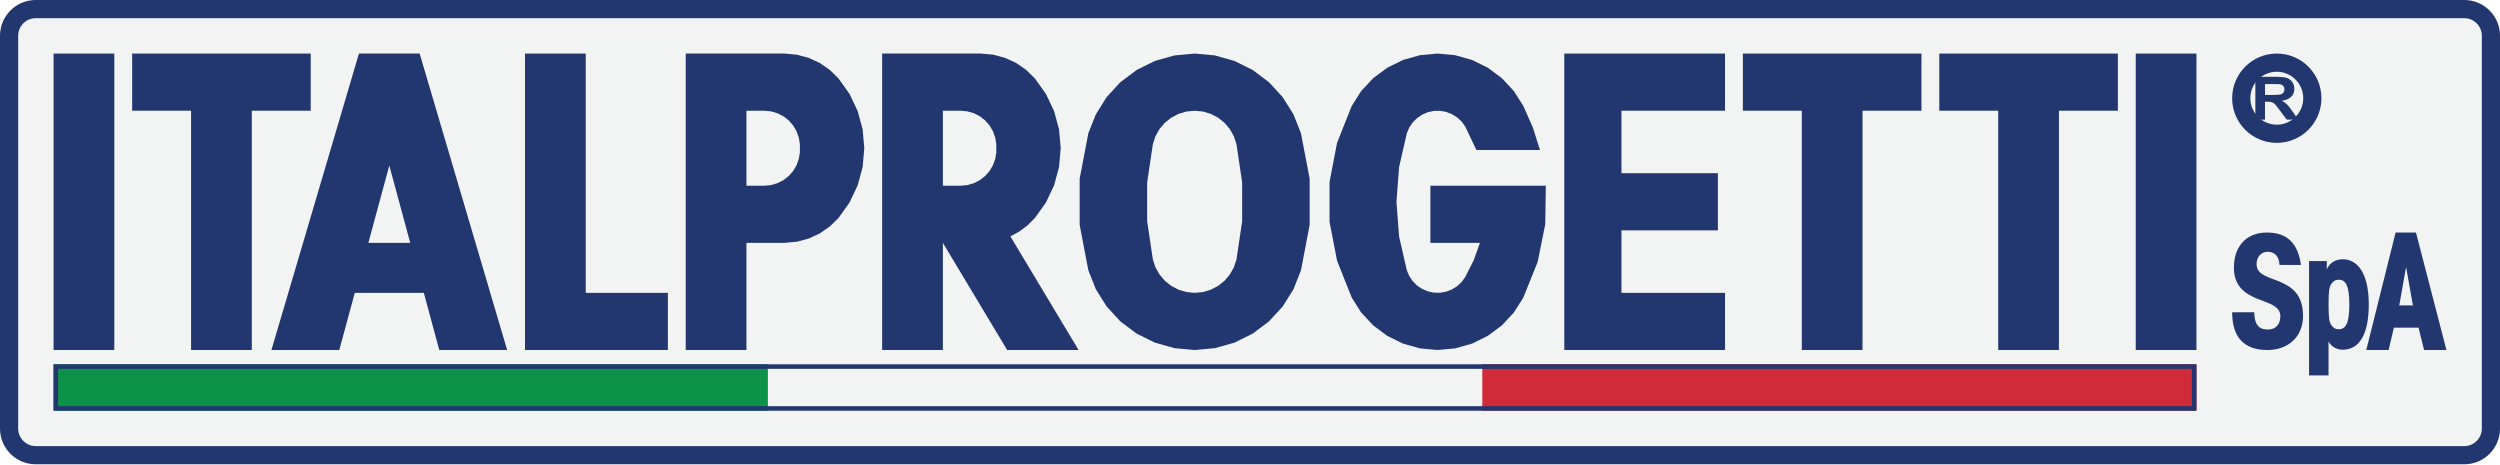
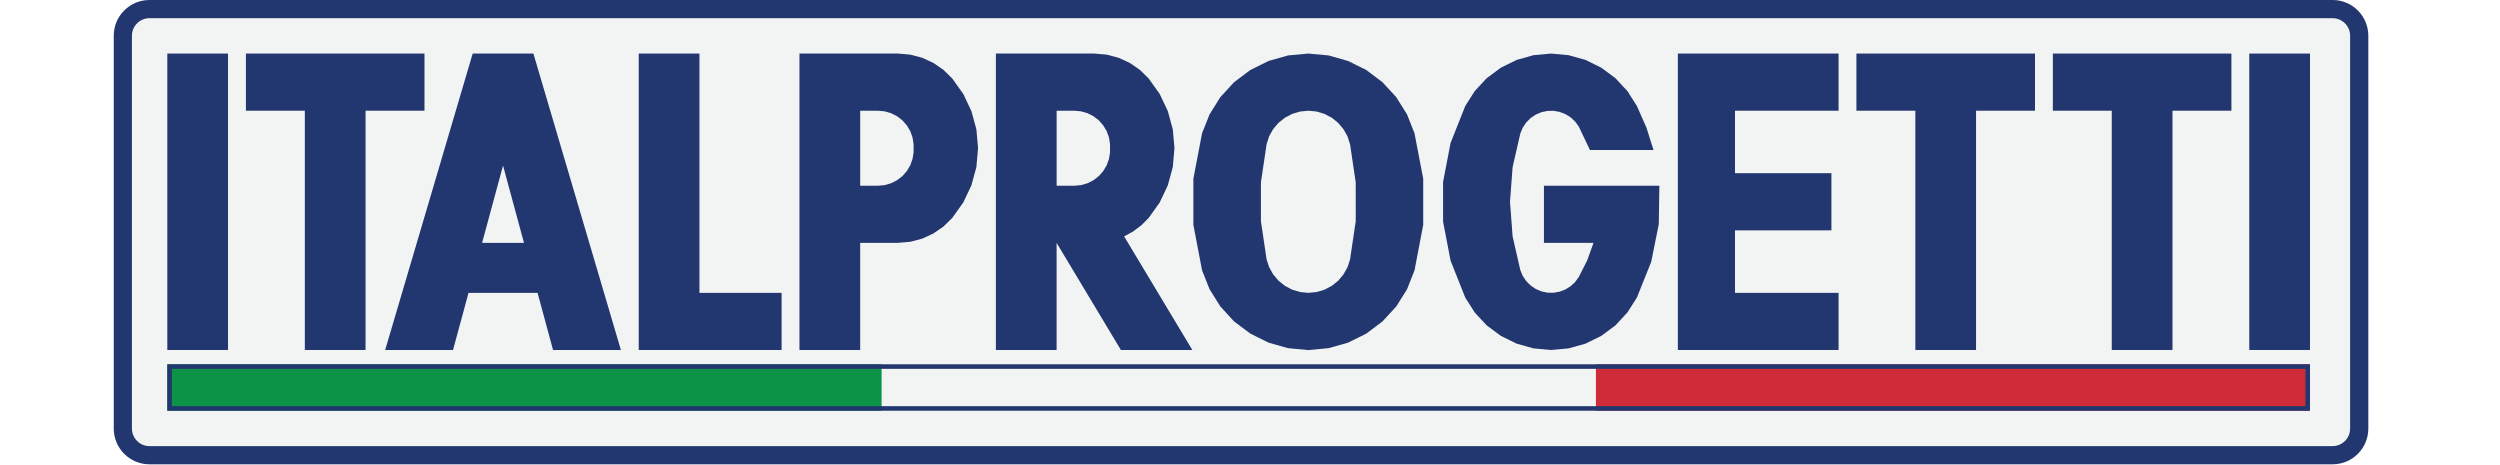
- <svg xmlns="http://www.w3.org/2000/svg" version="1.0" id="Livello_2" x="0px" y="0px" width="155.889px" height="28.951px" viewBox="0 0 155.889 28.951" enable-background="new 0 0 155.889 28.951" xml:space="preserve">
+ <svg xmlns="http://www.w3.org/2000/svg" version="1.1" id="Livello_2" x="0px" y="0px" width="155.889px" height="28.951px" viewBox="0 0 155.889 28.951" enable-background="new 0 0 155.889 28.951" xml:space="preserve">
  <g id="logo">
    <g>
-       <path fill="#F2F3F3" d="M2.228,28.384c-0.916,0-1.661-0.745-1.661-1.66V2.228c0-0.916,0.745-1.661,1.661-1.661h151.435    c0.915,0,1.66,0.745,1.66,1.661v24.496c0,0.916-0.745,1.66-1.66,1.66H2.228z" />
-       <path fill="#22366F" d="M153.663,1.134c0.603,0,1.093,0.491,1.093,1.094v24.496c0,0.603-0.49,1.093-1.093,1.093H2.228    c-0.603,0-1.094-0.491-1.094-1.093V2.228c0-0.603,0.491-1.094,1.094-1.094H153.663 M153.663,0H2.228C0.998,0,0,0.997,0,2.228    v24.496c0,1.23,0.998,2.227,2.228,2.227h151.435c1.229,0,2.227-0.997,2.227-2.227V2.228C155.889,0.997,154.891,0,153.663,0    L153.663,0z" />
+       <path fill="#F2F3F3" d="M9.32,28.384c-0.916,0-1.661-0.744-1.661-1.66V2.228c0-0.916,0.745-1.661,1.661-1.661h136.13    c0.915,0,1.659,0.745,1.659,1.661v24.496c0,0.916-0.744,1.66-1.659,1.66H9.32z" />
+       <path fill="#22366F" d="M145.45,1.134c0.603,0,1.093,0.491,1.093,1.094v24.496c0,0.604-0.49,1.094-1.093,1.094H9.32    c-0.603,0-1.094-0.491-1.094-1.094V2.228c0-0.603,0.491-1.094,1.094-1.094H145.45 M145.45,0H9.32C8.091,0,7.093,0.997,7.093,2.228    v24.496c0,1.23,0.998,2.228,2.228,2.228h136.13c1.229,0,2.227-0.997,2.227-2.228V2.228C147.676,0.997,146.678,0,145.45,0L145.45,0    z" />
    </g>
    <g>
      <g>
        <g>
-           <path fill="#22366F" d="M141.97,4.474c0.91,0,1.65,0.74,1.65,1.65s-0.74,1.65-1.65,1.65c-0.91,0-1.649-0.74-1.649-1.65      S141.061,4.474,141.97,4.474 M141.97,3.34c-1.536,0-2.783,1.246-2.783,2.784s1.247,2.784,2.783,2.784      c1.539,0,2.784-1.246,2.784-2.784S143.509,3.34,141.97,3.34L141.97,3.34z" />
-         </g>
-         <g>
-           <path fill="#22366F" d="M140.634,7.46V4.788h1.264c0.318,0,0.548,0.024,0.692,0.071c0.144,0.048,0.26,0.134,0.346,0.256      c0.088,0.123,0.13,0.264,0.13,0.421c0,0.201-0.065,0.366-0.196,0.497c-0.131,0.131-0.326,0.213-0.589,0.247      c0.132,0.068,0.236,0.143,0.322,0.224c0.084,0.082,0.197,0.226,0.341,0.434l0.362,0.521h-0.716l-0.434-0.581      c-0.155-0.208-0.261-0.339-0.317-0.393s-0.116-0.091-0.181-0.111c-0.063-0.02-0.164-0.03-0.301-0.03h-0.123V7.46H140.634z       M141.235,5.918h0.444c0.288,0,0.468-0.011,0.539-0.033c0.072-0.022,0.128-0.06,0.168-0.113c0.04-0.054,0.062-0.121,0.062-0.201      c0-0.09-0.026-0.163-0.081-0.218c-0.054-0.055-0.128-0.09-0.225-0.104c-0.049-0.006-0.194-0.009-0.438-0.009h-0.469V5.918z" />
-         </g>
-       </g>
-       <g>
-         <g>
          <g id="LWPOLYLINE_62_">
-             <polyline fill="#22366F" points="132.061,3.34 120.926,3.34 120.926,6.903 124.6,6.903 124.6,21.824 128.386,21.824        128.386,6.903 132.061,6.903 132.061,3.34      " />
+             <polyline fill="#22366F" points="139.141,3.34 128.006,3.34 128.006,6.903 131.68,6.903 131.68,21.823 135.466,21.823        135.466,6.903 139.141,6.903 139.141,3.34      " />
          </g>
          <g id="LWPOLYLINE_61_">
-             <polyline fill="#22366F" points="136.961,3.34 133.175,3.34 133.175,21.824 136.961,21.824 136.961,3.34      " />
+             <polyline fill="#22366F" points="144.041,3.34 140.255,3.34 140.255,21.823 144.041,21.823 144.041,3.34      " />
          </g>
          <g id="LWPOLYLINE_60_">
-             <polyline fill="#22366F" points="119.813,3.34 108.678,3.34 108.678,6.903 112.353,6.903 112.353,21.824 116.138,21.824        116.138,6.903 119.813,6.903 119.813,3.34      " />
+             <polyline fill="#22366F" points="126.893,3.34 115.758,3.34 115.758,6.903 119.433,6.903 119.433,21.823 123.218,21.823        123.218,6.903 126.893,6.903 126.893,3.34      " />
          </g>
          <g id="LWPOLYLINE_59_">
-             <polyline fill="#22366F" points="107.565,3.34 97.543,3.34 97.543,21.824 107.565,21.824 107.565,18.261 101.106,18.261        101.106,14.364 107.119,14.364 107.119,10.8 101.106,10.8 101.106,6.903 107.565,6.903 107.565,3.34      " />
+             <polyline fill="#22366F" points="114.645,3.34 104.623,3.34 104.623,21.823 114.645,21.823 114.645,18.261 108.186,18.261        108.186,14.364 114.199,14.364 114.199,10.8 108.186,10.8 108.186,6.903 114.645,6.903 114.645,3.34      " />
          </g>
          <g id="LWPOLYLINE_58_">
-             <polyline fill="#22366F" points="36.523,3.34 32.737,3.34 32.737,21.824 41.645,21.824 41.645,18.261 36.523,18.261        36.523,3.34      " />
+             <polyline fill="#22366F" points="43.615,3.34 39.829,3.34 39.829,21.823 48.737,21.823 48.737,18.261 43.615,18.261        43.615,3.34      " />
          </g>
          <g id="LWPOLYLINE_57_">
-             <polyline fill="#22366F" points="19.375,3.34 8.241,3.34 8.241,6.903 11.915,6.903 11.915,21.824 15.701,21.824 15.701,6.903        19.375,6.903 19.375,3.34      " />
+             <polyline fill="#22366F" points="26.468,3.34 15.334,3.34 15.334,6.903 19.008,6.903 19.008,21.823 22.794,21.823        22.794,6.903 26.468,6.903 26.468,3.34      " />
          </g>
          <g id="LWPOLYLINE_56_">
-             <polyline fill="#22366F" points="7.127,3.34 3.341,3.34 3.341,21.824 7.127,21.824 7.127,3.34      " />
+             <polyline fill="#22366F" points="14.219,3.34 10.433,3.34 10.433,21.823 14.219,21.823 14.219,3.34      " />
          </g>
-           <path fill="#22366F" d="M81.122,8.311l-0.466-1.179l-0.672-1.074l-0.859-0.933l-1.012-0.761l-1.138-0.563l-1.22-0.345      L74.494,3.34l-1.262,0.116l-1.221,0.345l-1.136,0.563l-1.015,0.761l-0.857,0.933l-0.672,1.074l-0.467,1.179l-0.541,2.831v2.882      l0.541,2.83l0.467,1.18l0.672,1.074l0.857,0.933l1.015,0.761l1.136,0.563l1.221,0.344l1.262,0.117l1.262-0.117l1.22-0.344      l1.138-0.563l1.012-0.761l0.859-0.933l0.672-1.074l0.466-1.18l0.541-2.83v-2.882L81.122,8.311z M77.456,13.789l-0.354,2.387      l-0.16,0.488l-0.252,0.449l-0.332,0.393l-0.402,0.321l-0.456,0.239l-0.491,0.146l-0.514,0.049l-0.511-0.049l-0.493-0.146      l-0.457-0.239l-0.402-0.321l-0.333-0.393l-0.251-0.449l-0.162-0.488l-0.354-2.387v-2.413l0.354-2.387L72.046,8.5l0.251-0.449      L72.63,7.66l0.402-0.322L73.49,7.1l0.493-0.146l0.511-0.05l0.514,0.05L75.499,7.1l0.456,0.238l0.402,0.322l0.332,0.392      L76.941,8.5l0.16,0.489l0.354,2.387V13.789z" />
-           <polygon fill="#22366F" points="84.287,18.555 84.874,19.482 85.622,20.287 86.502,20.942 87.488,21.427 88.544,21.724       89.637,21.824 90.731,21.724 91.788,21.427 92.772,20.942 93.654,20.287 94.4,19.482 94.989,18.555 95.882,16.329       96.355,13.978 96.391,11.58 89.193,11.58 89.193,15.144 92.283,15.144 91.891,16.237 91.365,17.274 91.138,17.586       90.856,17.848 90.529,18.051 90.169,18.189 89.792,18.255 89.406,18.248 89.03,18.167 88.676,18.015 88.357,17.799       88.086,17.526 87.872,17.206 87.723,16.851 87.239,14.74 87.077,12.583 87.239,10.424 87.723,8.314 87.872,7.959 88.086,7.639       88.357,7.366 88.676,7.149 89.03,6.998 89.406,6.917 89.792,6.909 90.169,6.976 90.529,7.113 90.856,7.316 91.138,7.579       91.365,7.89 92.061,9.353 96.025,9.353 95.583,7.953 94.989,6.61 94.4,5.683 93.654,4.878 92.772,4.223 91.788,3.738       90.731,3.441 89.637,3.34 88.544,3.441 87.488,3.738 86.502,4.223 85.622,4.878 84.874,5.683 84.287,6.61 83.372,8.912       82.904,11.344 82.904,13.821 83.372,16.253     " />
-           <path fill="#22366F" d="M63.003,14.74l0.566-0.31l0.515-0.388l0.454-0.458l0.684-0.961l0.506-1.066l0.309-1.139l0.104-1.176      l-0.104-1.175l-0.309-1.139L65.222,5.86l-0.684-0.961L63.99,4.36l-0.631-0.436L62.66,3.604l-0.742-0.197L61.153,3.34h-6.146      v18.484h3.786v-6.681l4.009,6.681h4.454L63.003,14.74z M62.125,9.493L62.06,9.906l-0.143,0.395l-0.213,0.361l-0.277,0.315      l-0.331,0.257l-0.374,0.19l-0.402,0.117l-0.418,0.04h-1.109V6.903h1.109l0.418,0.04l0.402,0.117l0.374,0.19l0.331,0.257      l0.277,0.315l0.213,0.36l0.143,0.395l0.064,0.414V9.493z" />
-           <path fill="#22366F" d="M53.79,8.066l-0.31-1.139L52.975,5.86L52.29,4.899L51.742,4.36l-0.632-0.436l-0.697-0.321L49.67,3.407      L48.905,3.34h-6.146v18.484h3.786v-6.681h2.36l0.766-0.067l0.742-0.196l0.697-0.321l0.632-0.436l0.548-0.539l0.685-0.961      l0.505-1.066l0.31-1.139l0.104-1.176L53.79,8.066z M49.877,9.493l-0.066,0.414l-0.141,0.395l-0.214,0.361l-0.276,0.315      l-0.332,0.257l-0.374,0.19l-0.402,0.117l-0.417,0.04h-1.11V6.903h1.11l0.417,0.04l0.402,0.117l0.374,0.19l0.332,0.257      l0.276,0.315l0.214,0.36l0.141,0.395l0.066,0.414V9.493z" />
-           <path fill="#22366F" d="M26.167,3.34h-3.785l-5.457,18.484h4.231l0.966-3.563h4.305l0.965,3.563h4.231L26.167,3.34z       M22.969,15.144l1.306-4.821l1.306,4.821H22.969z" />
+           <path fill="#22366F" d="M88.202,8.311l-0.467-1.179l-0.672-1.074l-0.858-0.933l-1.012-0.761l-1.136-0.563L82.84,3.456      L81.581,3.34l-1.261,0.116l-1.219,0.345l-1.134,0.563l-1.016,0.761l-0.856,0.933l-0.672,1.074l-0.468,1.179l-0.541,2.831v2.882      l0.541,2.831l0.468,1.18l0.672,1.074l0.856,0.933l1.016,0.761l1.134,0.563l1.219,0.345l1.261,0.117l1.26-0.117l1.218-0.345      l1.136-0.563l1.012-0.761l0.858-0.933l0.673-1.074l0.466-1.18l0.541-2.831v-2.882L88.202,8.311z M84.538,13.789l-0.354,2.388      l-0.159,0.487l-0.252,0.448l-0.331,0.394l-0.401,0.321l-0.455,0.238l-0.49,0.146l-0.513,0.049l-0.511-0.049l-0.491-0.146      l-0.456-0.238l-0.402-0.321l-0.332-0.394l-0.251-0.448l-0.161-0.487l-0.354-2.388v-2.413l0.354-2.387L79.137,8.5l0.251-0.449      L79.72,7.66l0.402-0.322L80.578,7.1l0.492-0.146l0.511-0.05l0.513,0.05l0.49,0.146l0.455,0.238l0.401,0.322l0.331,0.392      L84.024,8.5l0.159,0.489l0.354,2.387L84.538,13.789L84.538,13.789z" />
+           <polygon fill="#22366F" points="91.367,18.556 91.954,19.481 92.702,20.287 93.582,20.942 94.568,21.427 95.624,21.724       96.717,21.823 97.811,21.724 98.868,21.427 99.852,20.942 100.734,20.287 101.48,19.481 102.069,18.556 102.962,16.329       103.435,13.978 103.471,11.58 96.273,11.58 96.273,15.144 99.364,15.144 98.971,16.237 98.445,17.274 98.218,17.586       97.936,17.849 97.609,18.052 97.249,18.188 96.872,18.255 96.486,18.248 96.11,18.167 95.756,18.015 95.437,17.799       95.166,17.526 94.952,17.206 94.803,16.851 94.319,14.74 94.157,12.583 94.319,10.424 94.803,8.314 94.952,7.959 95.166,7.639       95.437,7.366 95.756,7.149 96.11,6.998 96.486,6.917 96.872,6.909 97.249,6.976 97.609,7.113 97.936,7.316 98.218,7.579       98.445,7.89 99.141,9.353 103.105,9.353 102.663,7.953 102.069,6.61 101.48,5.683 100.734,4.878 99.852,4.223 98.868,3.738       97.811,3.441 96.717,3.34 95.624,3.441 94.568,3.738 93.582,4.223 92.702,4.878 91.954,5.683 91.367,6.61 90.452,8.912       89.984,11.344 89.984,13.821 90.452,16.253     " />
+           <path fill="#22366F" d="M70.095,14.74l0.565-0.31l0.516-0.388l0.454-0.458l0.684-0.961l0.506-1.066l0.31-1.139l0.104-1.176      L73.13,8.067l-0.31-1.139L72.314,5.86l-0.684-0.961L71.083,4.36l-0.632-0.436l-0.698-0.32L69.01,3.407L68.245,3.34h-6.146      v18.483h3.786v-6.68l4.009,6.68h4.454L70.095,14.74z M69.218,9.493l-0.065,0.413l-0.143,0.396l-0.213,0.361l-0.277,0.315      l-0.331,0.257l-0.374,0.19l-0.402,0.117l-0.418,0.04h-1.108V6.903h1.108l0.418,0.04l0.402,0.117l0.374,0.19l0.331,0.257      l0.277,0.315l0.213,0.36l0.143,0.395l0.064,0.414L69.218,9.493L69.218,9.493z" />
+           <path fill="#22366F" d="M60.883,8.066l-0.311-1.139L60.067,5.86l-0.685-0.961L58.835,4.36l-0.633-0.436l-0.696-0.321      l-0.743-0.196L55.997,3.34h-6.146v18.483h3.786v-6.68h2.359l0.767-0.067l0.742-0.196l0.696-0.321l0.633-0.436l0.548-0.539      l0.685-0.961l0.505-1.066l0.311-1.139l0.104-1.176L60.883,8.066z M56.969,9.493l-0.066,0.414l-0.141,0.396l-0.214,0.361      l-0.276,0.315l-0.332,0.257l-0.374,0.19l-0.402,0.117l-0.417,0.04h-1.109V6.903h1.109l0.417,0.04l0.402,0.117l0.374,0.19      l0.332,0.257l0.276,0.315l0.214,0.36l0.141,0.395l0.066,0.414V9.493z" />
+           <path fill="#22366F" d="M33.26,3.34h-3.785l-5.457,18.483h4.23l0.967-3.563h4.305l0.965,3.563h4.231L33.26,3.34z M30.061,15.144      l1.306-4.821l1.307,4.821H30.061z" />
        </g>
        <g>
          <g>
            <g>
-               <rect x="92.421" y="22.715" fill="#CF2B38" width="44.54" height="2.896" />
+               <rect x="99.501" y="22.715" fill="#CF2B38" width="44.54" height="2.896" />
              <g>
-                 <rect x="47.881" y="22.715" fill="#F2F3F3" width="44.541" height="2.896" />
+                 <rect x="54.973" y="22.715" fill="#F2F3F3" width="44.529" height="2.896" />
              </g>
-               <rect x="3.341" y="22.715" fill="#0C9347" width="44.54" height="2.896" />
+               <rect x="10.433" y="22.715" fill="#0C9347" width="44.54" height="2.896" />
            </g>
          </g>
          <g>
-             <path fill="#22366F" d="M136.678,22.999v2.328H3.624v-2.328H136.678 M136.961,22.715H3.34v2.896h133.621V22.715L136.961,22.715       z" />
+             <path fill="#22366F" d="M143.758,22.999v2.328H10.717v-2.328H143.758 M144.041,22.715H10.432v2.896h133.609V22.715       L144.041,22.715z" />
          </g>
        </g>
-       </g>
-       <g>
-         <path fill="#22366F" d="M140.563,19.473c0.018,0.733,0.254,1.076,0.852,1.076c0.506,0,0.777-0.333,0.777-0.838     c0-0.638-0.723-0.791-1.447-1.086c-0.725-0.305-1.449-0.744-1.449-1.934c0-1.334,0.779-2.191,2.056-2.191     c1.239,0,1.928,0.628,2.127,2.02h-1.339c-0.019-0.515-0.29-0.82-0.733-0.82c-0.435,0-0.697,0.342-0.697,0.772     c0,0.667,0.724,0.79,1.448,1.095c0.725,0.305,1.449,0.782,1.449,2.125c0,1.324-0.941,2.134-2.22,2.134     c-1.528,0-2.199-0.867-2.199-2.353H140.563z" />
-         <path fill="#22366F" d="M143.985,16.281h1.104v0.515c0.163-0.343,0.453-0.629,0.996-0.629c0.924,0,1.621,0.876,1.621,2.82     c0,1.83-0.571,2.82-1.621,2.82c-0.407,0-0.725-0.209-0.888-0.514v0.4v1.714h-1.213V16.281z M146.494,18.977     c0-1.19-0.236-1.534-0.662-1.534c-0.209,0-0.317,0.076-0.443,0.238c-0.153,0.2-0.19,0.458-0.19,1.306     c0,0.848,0.037,1.105,0.19,1.306c0.126,0.162,0.234,0.238,0.443,0.238c0.426,0,0.662-0.344,0.662-1.543V18.977z" />
-         <path fill="#22366F" d="M148.946,21.826h-1.395l1.829-7.326h1.269l1.9,7.326h-1.395l-0.345-1.396h-1.538L148.946,21.826z      M150.033,16.647l-0.426,2.396h0.851L150.033,16.647z" />
      </g>
    </g>
  </g>
</svg>
